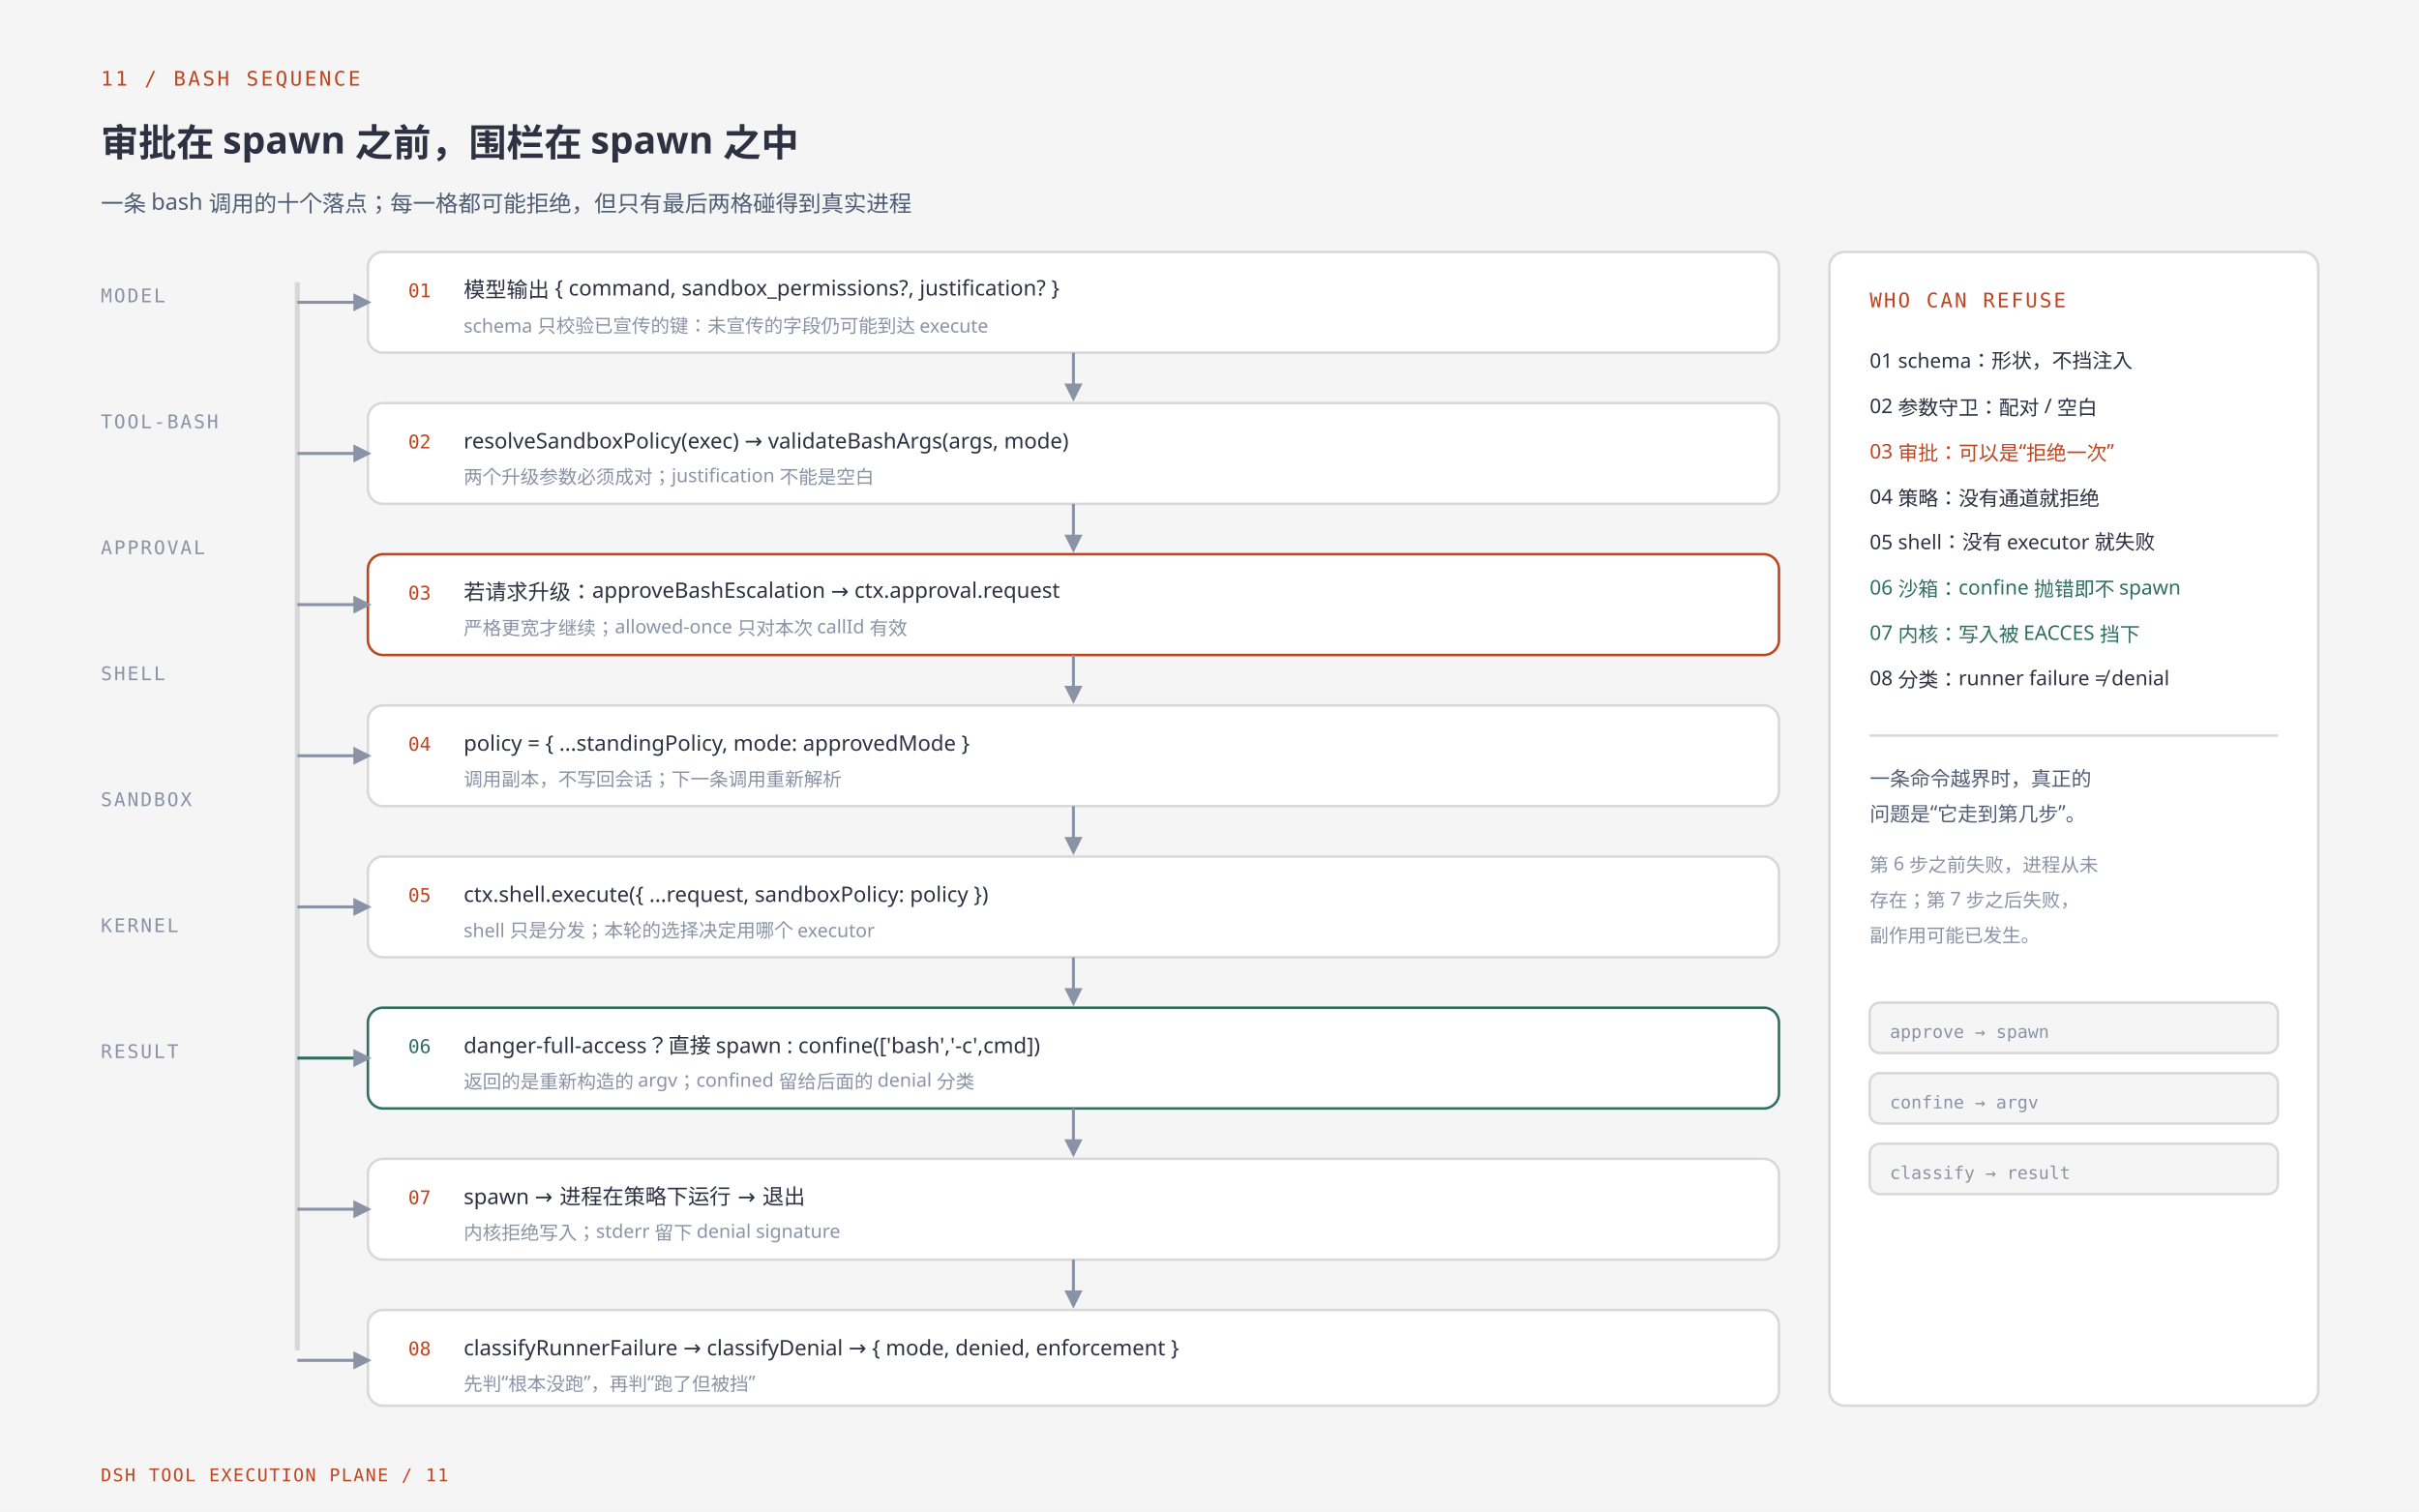
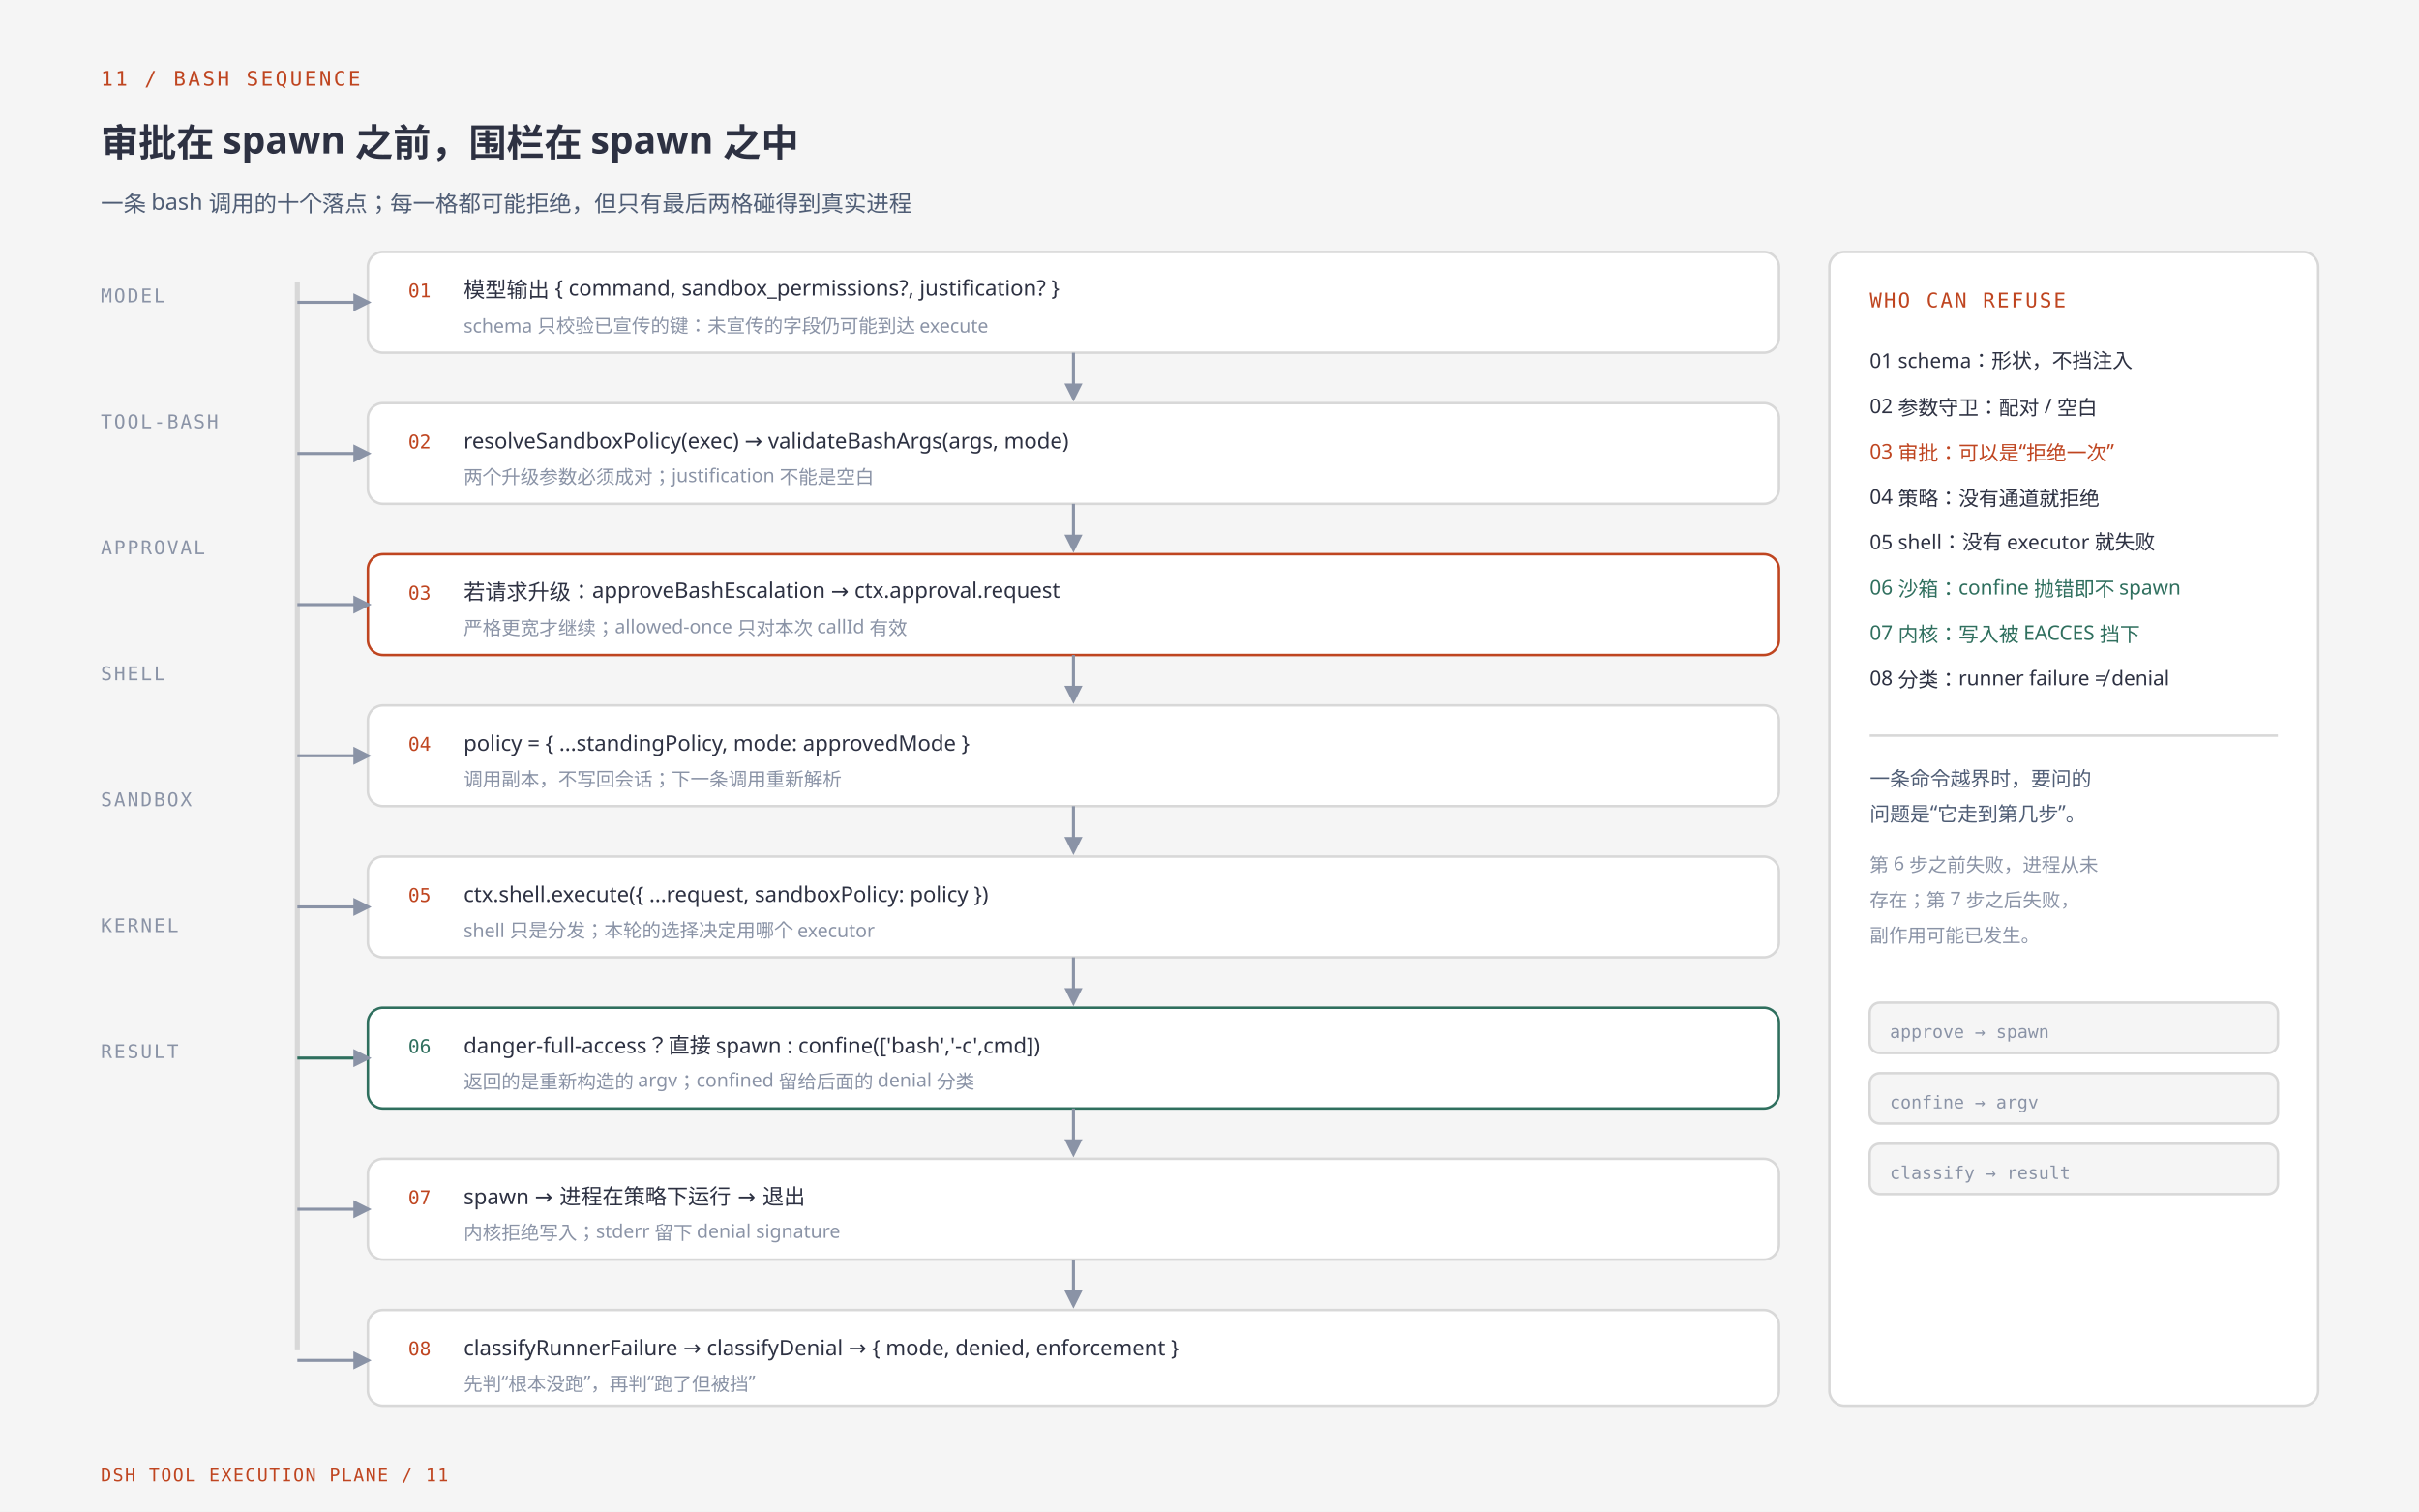
<svg xmlns="http://www.w3.org/2000/svg" width="960" height="600" viewBox="0 0 960 600" role="img" aria-labelledby="f02-d2-title f02-d2-desc">
  <defs>
    <marker id="f02-a" viewBox="0 0 10 10" refX="8" refY="5" markerWidth="6" markerHeight="6" orient="auto-start-reverse">
      <path d="M 0 0 L 10 5 L 0 10 z" fill="#8a93a6" />
    </marker>
    <marker id="f02-r" viewBox="0 0 10 10" refX="8" refY="5" markerWidth="6" markerHeight="6" orient="auto-start-reverse">
      <path d="M 0 0 L 10 5 L 0 10 z" fill="#bf4520" />
    </marker>
  </defs>
  <rect width="960" height="600" fill="#f5f5f5" />
  <text x="40" y="34" font-family="'Geist Mono','SF Mono',ui-monospace,monospace" font-size="8" letter-spacing="0.12em" fill="#bf4520">11 / BASH SEQUENCE</text>
  <text x="40" y="62" font-family="'Geist','PingFang SC','Noto Sans SC',system-ui,sans-serif" font-size="15" font-weight="600" fill="#2d3142">审批在 spawn 之前，围栏在 spawn 之中</text>
  <text x="40" y="84" font-family="'Geist','PingFang SC','Noto Sans SC',system-ui,sans-serif" font-size="9" fill="#4f5d75">一条 bash 调用的十个落点；每一格都可能拒绝，但只有最后两格碰得到真实进程</text>
  <text x="40" y="120" font-family="'Geist Mono','SF Mono',ui-monospace,monospace" font-size="7.5" letter-spacing="0.1em" fill="#8a93a6">MODEL</text>
  <text x="40" y="170" font-family="'Geist Mono','SF Mono',ui-monospace,monospace" font-size="7.5" letter-spacing="0.1em" fill="#8a93a6">TOOL-BASH</text>
  <text x="40" y="220" font-family="'Geist Mono','SF Mono',ui-monospace,monospace" font-size="7.5" letter-spacing="0.1em" fill="#8a93a6">APPROVAL</text>
  <text x="40" y="270" font-family="'Geist Mono','SF Mono',ui-monospace,monospace" font-size="7.5" letter-spacing="0.1em" fill="#8a93a6">SHELL</text>
  <text x="40" y="320" font-family="'Geist Mono','SF Mono',ui-monospace,monospace" font-size="7.5" letter-spacing="0.1em" fill="#8a93a6">SANDBOX</text>
  <text x="40" y="370" font-family="'Geist Mono','SF Mono',ui-monospace,monospace" font-size="7.5" letter-spacing="0.1em" fill="#8a93a6">KERNEL</text>
  <text x="40" y="420" font-family="'Geist Mono','SF Mono',ui-monospace,monospace" font-size="7.5" letter-spacing="0.1em" fill="#8a93a6">RESULT</text>
  <line x1="118" y1="112" x2="118" y2="536" stroke="#d8d8d8" stroke-width="2" />
  <rect x="146" y="100" width="560" height="40" rx="6" fill="#ffffff" stroke="#d8d8d8" />
  <text x="162" y="118" font-family="'Geist Mono','SF Mono',ui-monospace,monospace" font-size="7.5" fill="#bf4520">01</text>
  <text x="184" y="118" font-family="'Geist','PingFang SC','Noto Sans SC',system-ui,sans-serif" font-size="8.5" fill="#2d3142">模型输出 { command, sandbox_permissions?, justification? }</text>
  <text x="184" y="132" font-family="'Geist','PingFang SC','Noto Sans SC',system-ui,sans-serif" font-size="7.5" fill="#8a93a6">schema 只校验已宣传的键：未宣传的字段仍可能到达 execute</text>
  <line x1="118" y1="120" x2="146" y2="120" stroke="#8a93a6" stroke-width="1.2" marker-end="url(#f02-a)" />
  <line x1="426" y1="140" x2="426" y2="158" stroke="#8a93a6" stroke-width="1.2" marker-end="url(#f02-a)" />
  <rect x="146" y="160" width="560" height="40" rx="6" fill="#ffffff" stroke="#d8d8d8" />
  <text x="162" y="178" font-family="'Geist Mono','SF Mono',ui-monospace,monospace" font-size="7.5" fill="#bf4520">02</text>
  <text x="184" y="178" font-family="'Geist','PingFang SC','Noto Sans SC',system-ui,sans-serif" font-size="8.5" fill="#2d3142">resolveSandboxPolicy(exec) → validateBashArgs(args, mode)</text>
  <text x="184" y="192" font-family="'Geist','PingFang SC','Noto Sans SC',system-ui,sans-serif" font-size="7.5" fill="#8a93a6">两个升级参数必须成对；justification 不能是空白</text>
  <line x1="118" y1="180" x2="146" y2="180" stroke="#8a93a6" stroke-width="1.2" marker-end="url(#f02-a)" />
  <line x1="426" y1="200" x2="426" y2="218" stroke="#8a93a6" stroke-width="1.2" marker-end="url(#f02-a)" />
  <rect x="146" y="220" width="560" height="40" rx="6" fill="#ffffff" stroke="#bf4520" />
  <text x="162" y="238" font-family="'Geist Mono','SF Mono',ui-monospace,monospace" font-size="7.5" fill="#bf4520">03</text>
  <text x="184" y="238" font-family="'Geist','PingFang SC','Noto Sans SC',system-ui,sans-serif" font-size="8.5" fill="#2d3142">若请求升级：approveBashEscalation → ctx.approval.request</text>
  <text x="184" y="252" font-family="'Geist','PingFang SC','Noto Sans SC',system-ui,sans-serif" font-size="7.5" fill="#8a93a6">严格更宽才继续；allowed-once 只对本次 callId 有效</text>
  <line x1="118" y1="240" x2="146" y2="240" stroke="#8a93a6" stroke-width="1.2" marker-end="url(#f02-a)" />
  <line x1="426" y1="260" x2="426" y2="278" stroke="#8a93a6" stroke-width="1.2" marker-end="url(#f02-a)" />
  <rect x="146" y="280" width="560" height="40" rx="6" fill="#ffffff" stroke="#d8d8d8" />
  <text x="162" y="298" font-family="'Geist Mono','SF Mono',ui-monospace,monospace" font-size="7.5" fill="#bf4520">04</text>
  <text x="184" y="298" font-family="'Geist','PingFang SC','Noto Sans SC',system-ui,sans-serif" font-size="8.5" fill="#2d3142">policy = { ...standingPolicy, mode: approvedMode }</text>
  <text x="184" y="312" font-family="'Geist','PingFang SC','Noto Sans SC',system-ui,sans-serif" font-size="7.5" fill="#8a93a6">调用副本，不写回会话；下一条调用重新解析</text>
  <line x1="118" y1="300" x2="146" y2="300" stroke="#8a93a6" stroke-width="1.2" marker-end="url(#f02-a)" />
  <line x1="426" y1="320" x2="426" y2="338" stroke="#8a93a6" stroke-width="1.2" marker-end="url(#f02-a)" />
  <rect x="146" y="340" width="560" height="40" rx="6" fill="#ffffff" stroke="#d8d8d8" />
  <text x="162" y="358" font-family="'Geist Mono','SF Mono',ui-monospace,monospace" font-size="7.5" fill="#bf4520">05</text>
  <text x="184" y="358" font-family="'Geist','PingFang SC','Noto Sans SC',system-ui,sans-serif" font-size="8.5" fill="#2d3142">ctx.shell.execute({ ...request, sandboxPolicy: policy })</text>
  <text x="184" y="372" font-family="'Geist','PingFang SC','Noto Sans SC',system-ui,sans-serif" font-size="7.5" fill="#8a93a6">shell 只是分发；本轮的选择决定用哪个 executor</text>
  <line x1="118" y1="360" x2="146" y2="360" stroke="#8a93a6" stroke-width="1.2" marker-end="url(#f02-a)" />
  <line x1="426" y1="380" x2="426" y2="398" stroke="#8a93a6" stroke-width="1.2" marker-end="url(#f02-a)" />
  <rect x="146" y="400" width="560" height="40" rx="6" fill="#ffffff" stroke="#2f6f5e" />
  <text x="162" y="418" font-family="'Geist Mono','SF Mono',ui-monospace,monospace" font-size="7.5" fill="#2f6f5e">06</text>
  <text x="184" y="418" font-family="'Geist','PingFang SC','Noto Sans SC',system-ui,sans-serif" font-size="8.5" fill="#2d3142">danger-full-access？直接 spawn : confine(['bash','-c',cmd])</text>
  <text x="184" y="432" font-family="'Geist','PingFang SC','Noto Sans SC',system-ui,sans-serif" font-size="7.5" fill="#8a93a6">返回的是重新构造的 argv；confined 留给后面的 denial 分类</text>
  <line x1="118" y1="420" x2="146" y2="420" stroke="#2f6f5e" stroke-width="1.2" marker-end="url(#f02-a)" />
  <line x1="426" y1="440" x2="426" y2="458" stroke="#8a93a6" stroke-width="1.2" marker-end="url(#f02-a)" />
  <rect x="146" y="460" width="560" height="40" rx="6" fill="#ffffff" stroke="#d8d8d8" />
  <text x="162" y="478" font-family="'Geist Mono','SF Mono',ui-monospace,monospace" font-size="7.5" fill="#bf4520">07</text>
  <text x="184" y="478" font-family="'Geist','PingFang SC','Noto Sans SC',system-ui,sans-serif" font-size="8.5" fill="#2d3142">spawn → 进程在策略下运行 → 退出</text>
  <text x="184" y="492" font-family="'Geist','PingFang SC','Noto Sans SC',system-ui,sans-serif" font-size="7.5" fill="#8a93a6">内核拒绝写入；stderr 留下 denial signature</text>
  <line x1="118" y1="480" x2="146" y2="480" stroke="#8a93a6" stroke-width="1.2" marker-end="url(#f02-a)" />
  <line x1="426" y1="500" x2="426" y2="518" stroke="#8a93a6" stroke-width="1.2" marker-end="url(#f02-a)" />
  <rect x="146" y="520" width="560" height="38" rx="6" fill="#ffffff" stroke="#d8d8d8" />
  <text x="162" y="538" font-family="'Geist Mono','SF Mono',ui-monospace,monospace" font-size="7.5" fill="#bf4520">08</text>
  <text x="184" y="538" font-family="'Geist','PingFang SC','Noto Sans SC',system-ui,sans-serif" font-size="8.5" fill="#2d3142">classifyRunnerFailure → classifyDenial → { mode, denied, enforcement }</text>
  <text x="184" y="552" font-family="'Geist','PingFang SC','Noto Sans SC',system-ui,sans-serif" font-size="7.5" fill="#8a93a6">先判“根本没跑”，再判“跑了但被挡”</text>
  <line x1="118" y1="540" x2="146" y2="540" stroke="#8a93a6" stroke-width="1.2" marker-end="url(#f02-a)" />
  <rect x="726" y="100" width="194" height="458" rx="6" fill="#ffffff" stroke="#d8d8d8" />
  <text x="742" y="122" font-family="'Geist Mono','SF Mono',ui-monospace,monospace" font-size="8" letter-spacing="0.1em" fill="#bf4520">WHO CAN REFUSE</text>
  <text x="742" y="146" font-family="'Geist','PingFang SC','Noto Sans SC',system-ui,sans-serif" font-size="8" fill="#2d3142">01 schema：形状，不挡注入</text>
  <text x="742" y="164" font-family="'Geist','PingFang SC','Noto Sans SC',system-ui,sans-serif" font-size="8" fill="#2d3142">02 参数守卫：配对 / 空白</text>
  <text x="742" y="182" font-family="'Geist','PingFang SC','Noto Sans SC',system-ui,sans-serif" font-size="8" fill="#bf4520">03 审批：可以是“拒绝一次”</text>
  <text x="742" y="200" font-family="'Geist','PingFang SC','Noto Sans SC',system-ui,sans-serif" font-size="8" fill="#2d3142">04 策略：没有通道就拒绝</text>
  <text x="742" y="218" font-family="'Geist','PingFang SC','Noto Sans SC',system-ui,sans-serif" font-size="8" fill="#2d3142">05 shell：没有 executor 就失败</text>
  <text x="742" y="236" font-family="'Geist','PingFang SC','Noto Sans SC',system-ui,sans-serif" font-size="8" fill="#2f6f5e">06 沙箱：confine 抛错即不 spawn</text>
  <text x="742" y="254" font-family="'Geist','PingFang SC','Noto Sans SC',system-ui,sans-serif" font-size="8" fill="#2f6f5e">07 内核：写入被 EACCES 挡下</text>
  <text x="742" y="272" font-family="'Geist','PingFang SC','Noto Sans SC',system-ui,sans-serif" font-size="8" fill="#2d3142">08 分类：runner failure ≠ denial</text>
  <line x1="742" y1="292" x2="904" y2="292" stroke="#d8d8d8" />
-   <text x="742" y="312" font-family="'Geist','PingFang SC','Noto Sans SC',system-ui,sans-serif" font-size="8" fill="#4f5d75">一条命令越界时，真正的</text>
+   <text x="742" y="312" font-family="'Geist','PingFang SC','Noto Sans SC',system-ui,sans-serif" font-size="8" fill="#4f5d75">一条命令越界时，要问的</text>
  <text x="742" y="326" font-family="'Geist','PingFang SC','Noto Sans SC',system-ui,sans-serif" font-size="8" fill="#4f5d75">问题是“它走到第几步”。</text>
  <text x="742" y="346" font-family="'Geist','PingFang SC','Noto Sans SC',system-ui,sans-serif" font-size="7.5" fill="#8a93a6">第 6 步之前失败，进程从未</text>
  <text x="742" y="360" font-family="'Geist','PingFang SC','Noto Sans SC',system-ui,sans-serif" font-size="7.5" fill="#8a93a6">存在；第 7 步之后失败，</text>
  <text x="742" y="374" font-family="'Geist','PingFang SC','Noto Sans SC',system-ui,sans-serif" font-size="7.5" fill="#8a93a6">副作用可能已发生。</text>
  <rect x="742" y="398" width="162" height="20" rx="4" fill="#f5f5f5" stroke="#d8d8d8" />
  <text x="750" y="412" font-family="'Geist Mono','SF Mono',ui-monospace,monospace" font-size="7" fill="#8a93a6">approve → spawn</text>
  <rect x="742" y="426" width="162" height="20" rx="4" fill="#f5f5f5" stroke="#d8d8d8" />
  <text x="750" y="440" font-family="'Geist Mono','SF Mono',ui-monospace,monospace" font-size="7" fill="#8a93a6">confine → argv</text>
  <rect x="742" y="454" width="162" height="20" rx="4" fill="#f5f5f5" stroke="#d8d8d8" />
  <text x="750" y="468" font-family="'Geist Mono','SF Mono',ui-monospace,monospace" font-size="7" fill="#8a93a6">classify → result</text>
  <text x="40" y="588" font-family="'Geist Mono','SF Mono',ui-monospace,monospace" font-size="7" letter-spacing="0.08em" fill="#bf4520">DSH TOOL EXECUTION PLANE / 11</text>
</svg>
